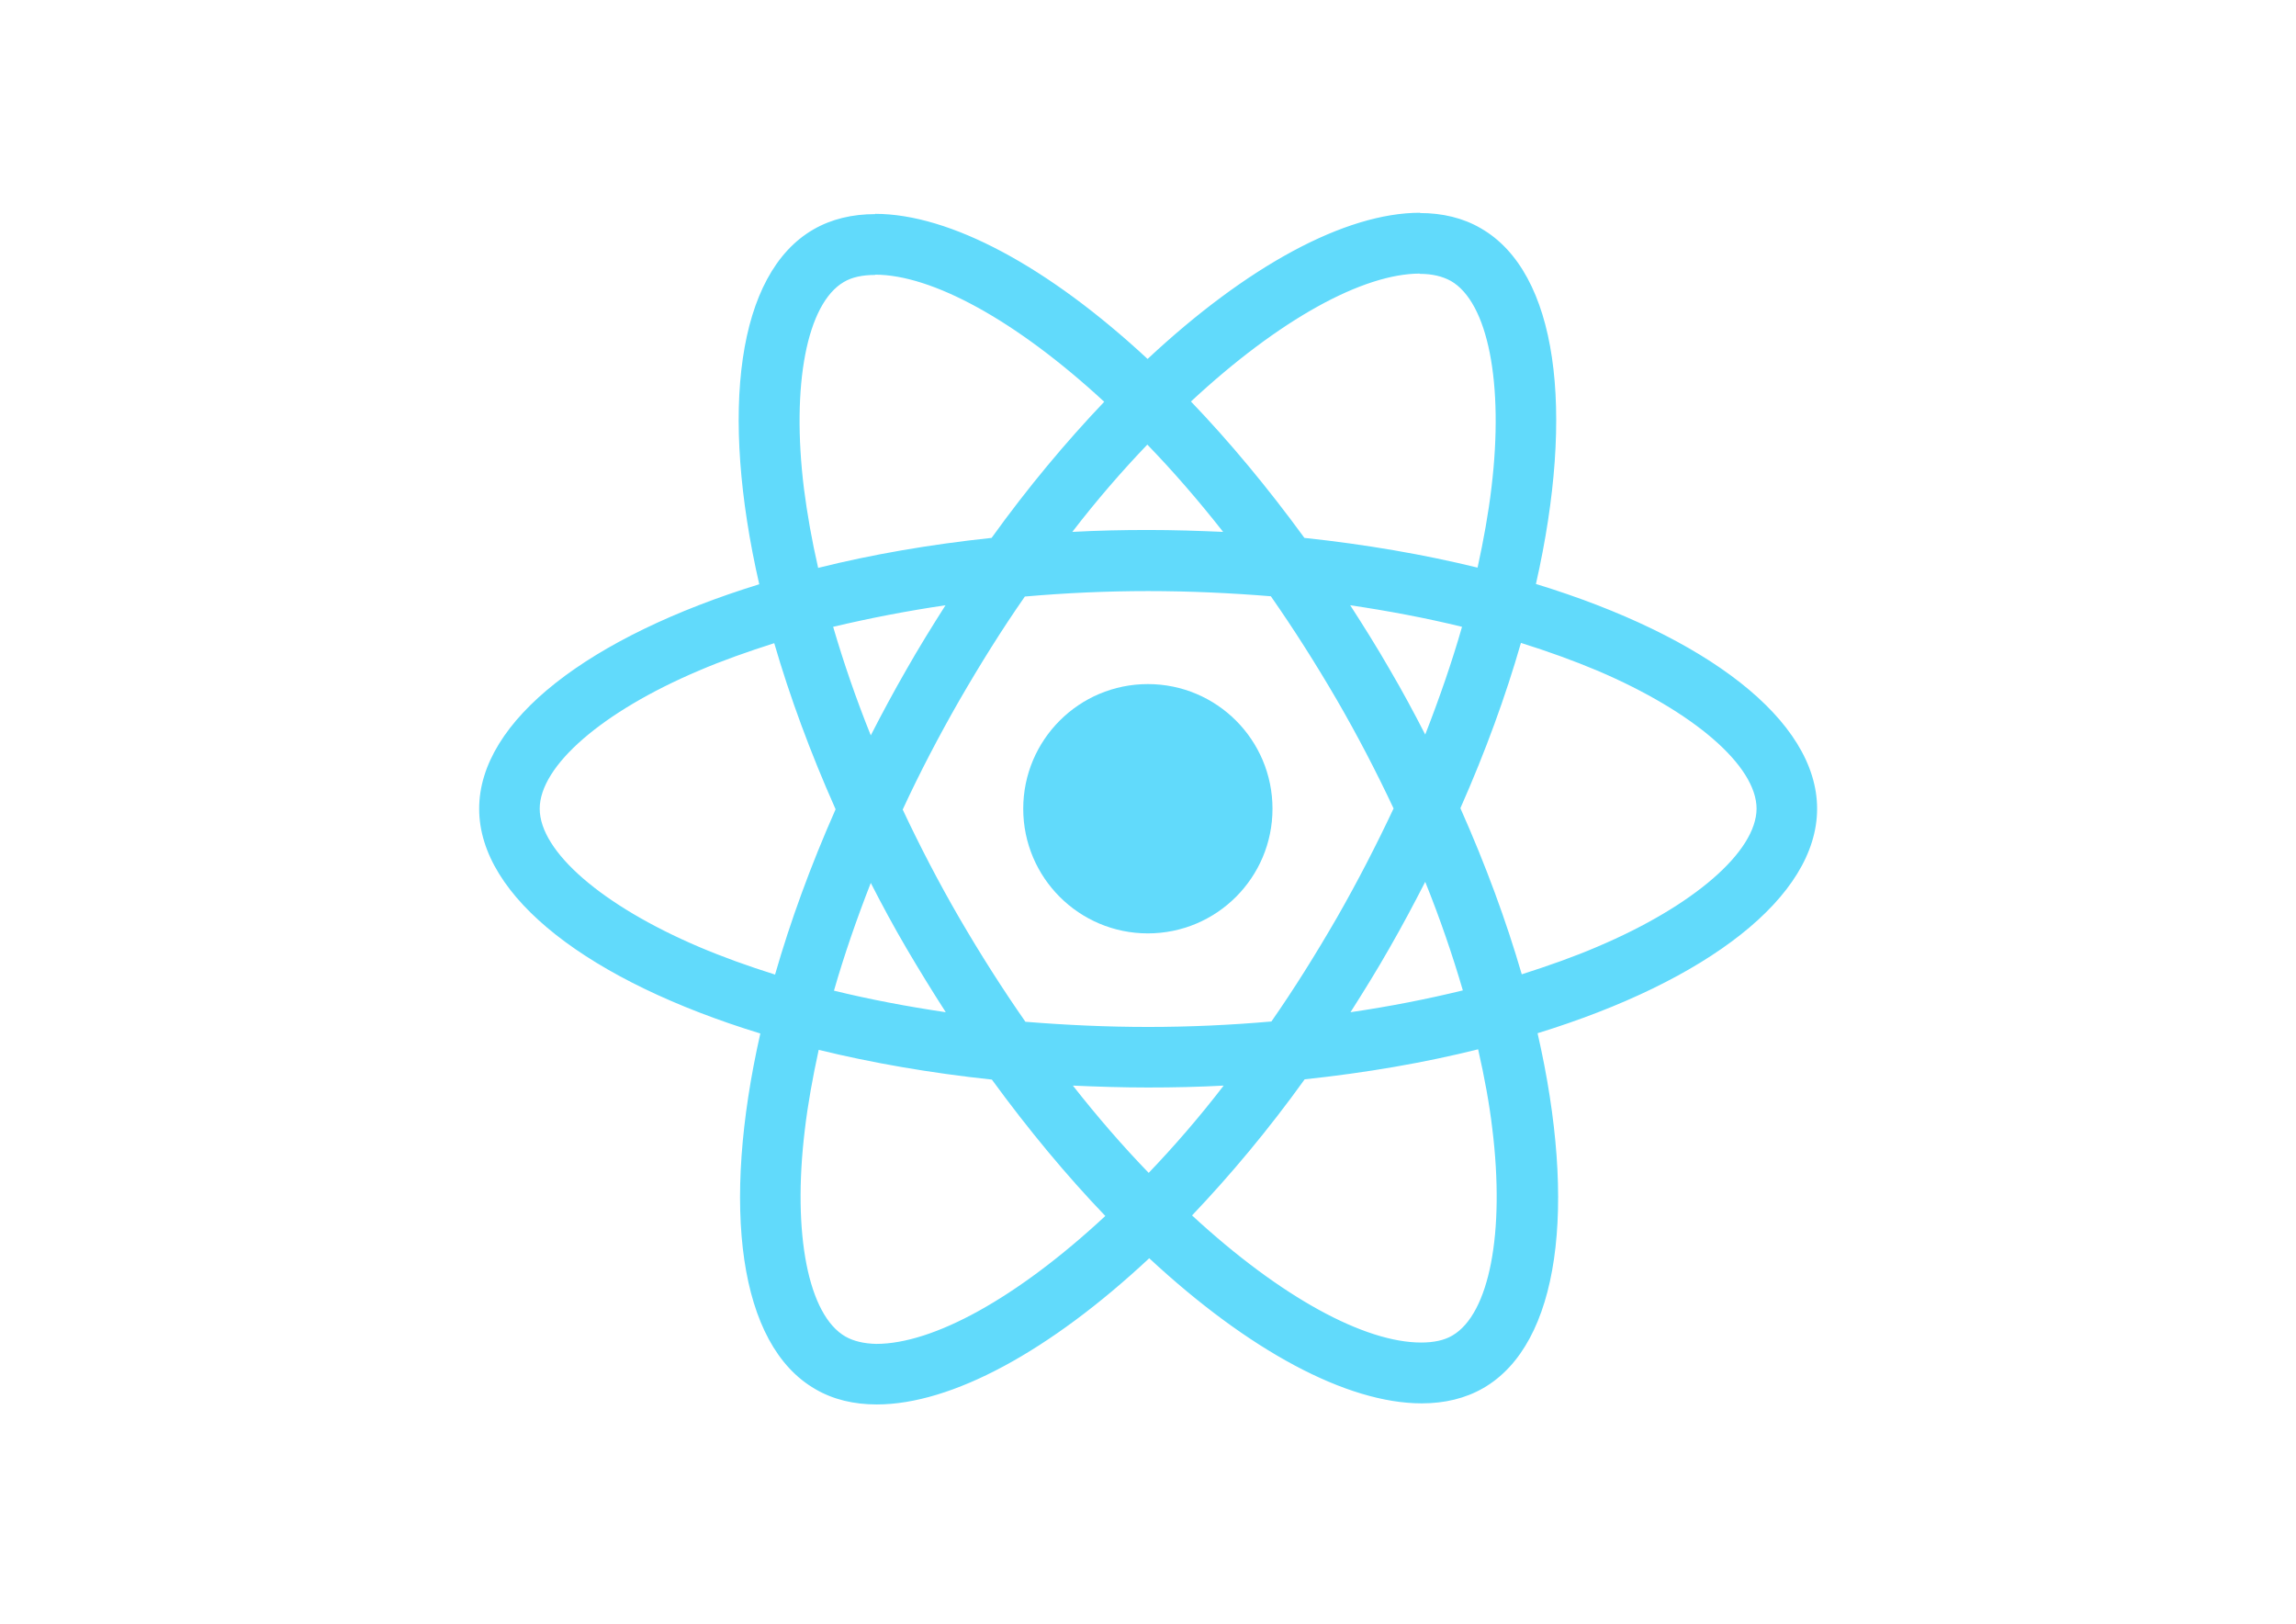
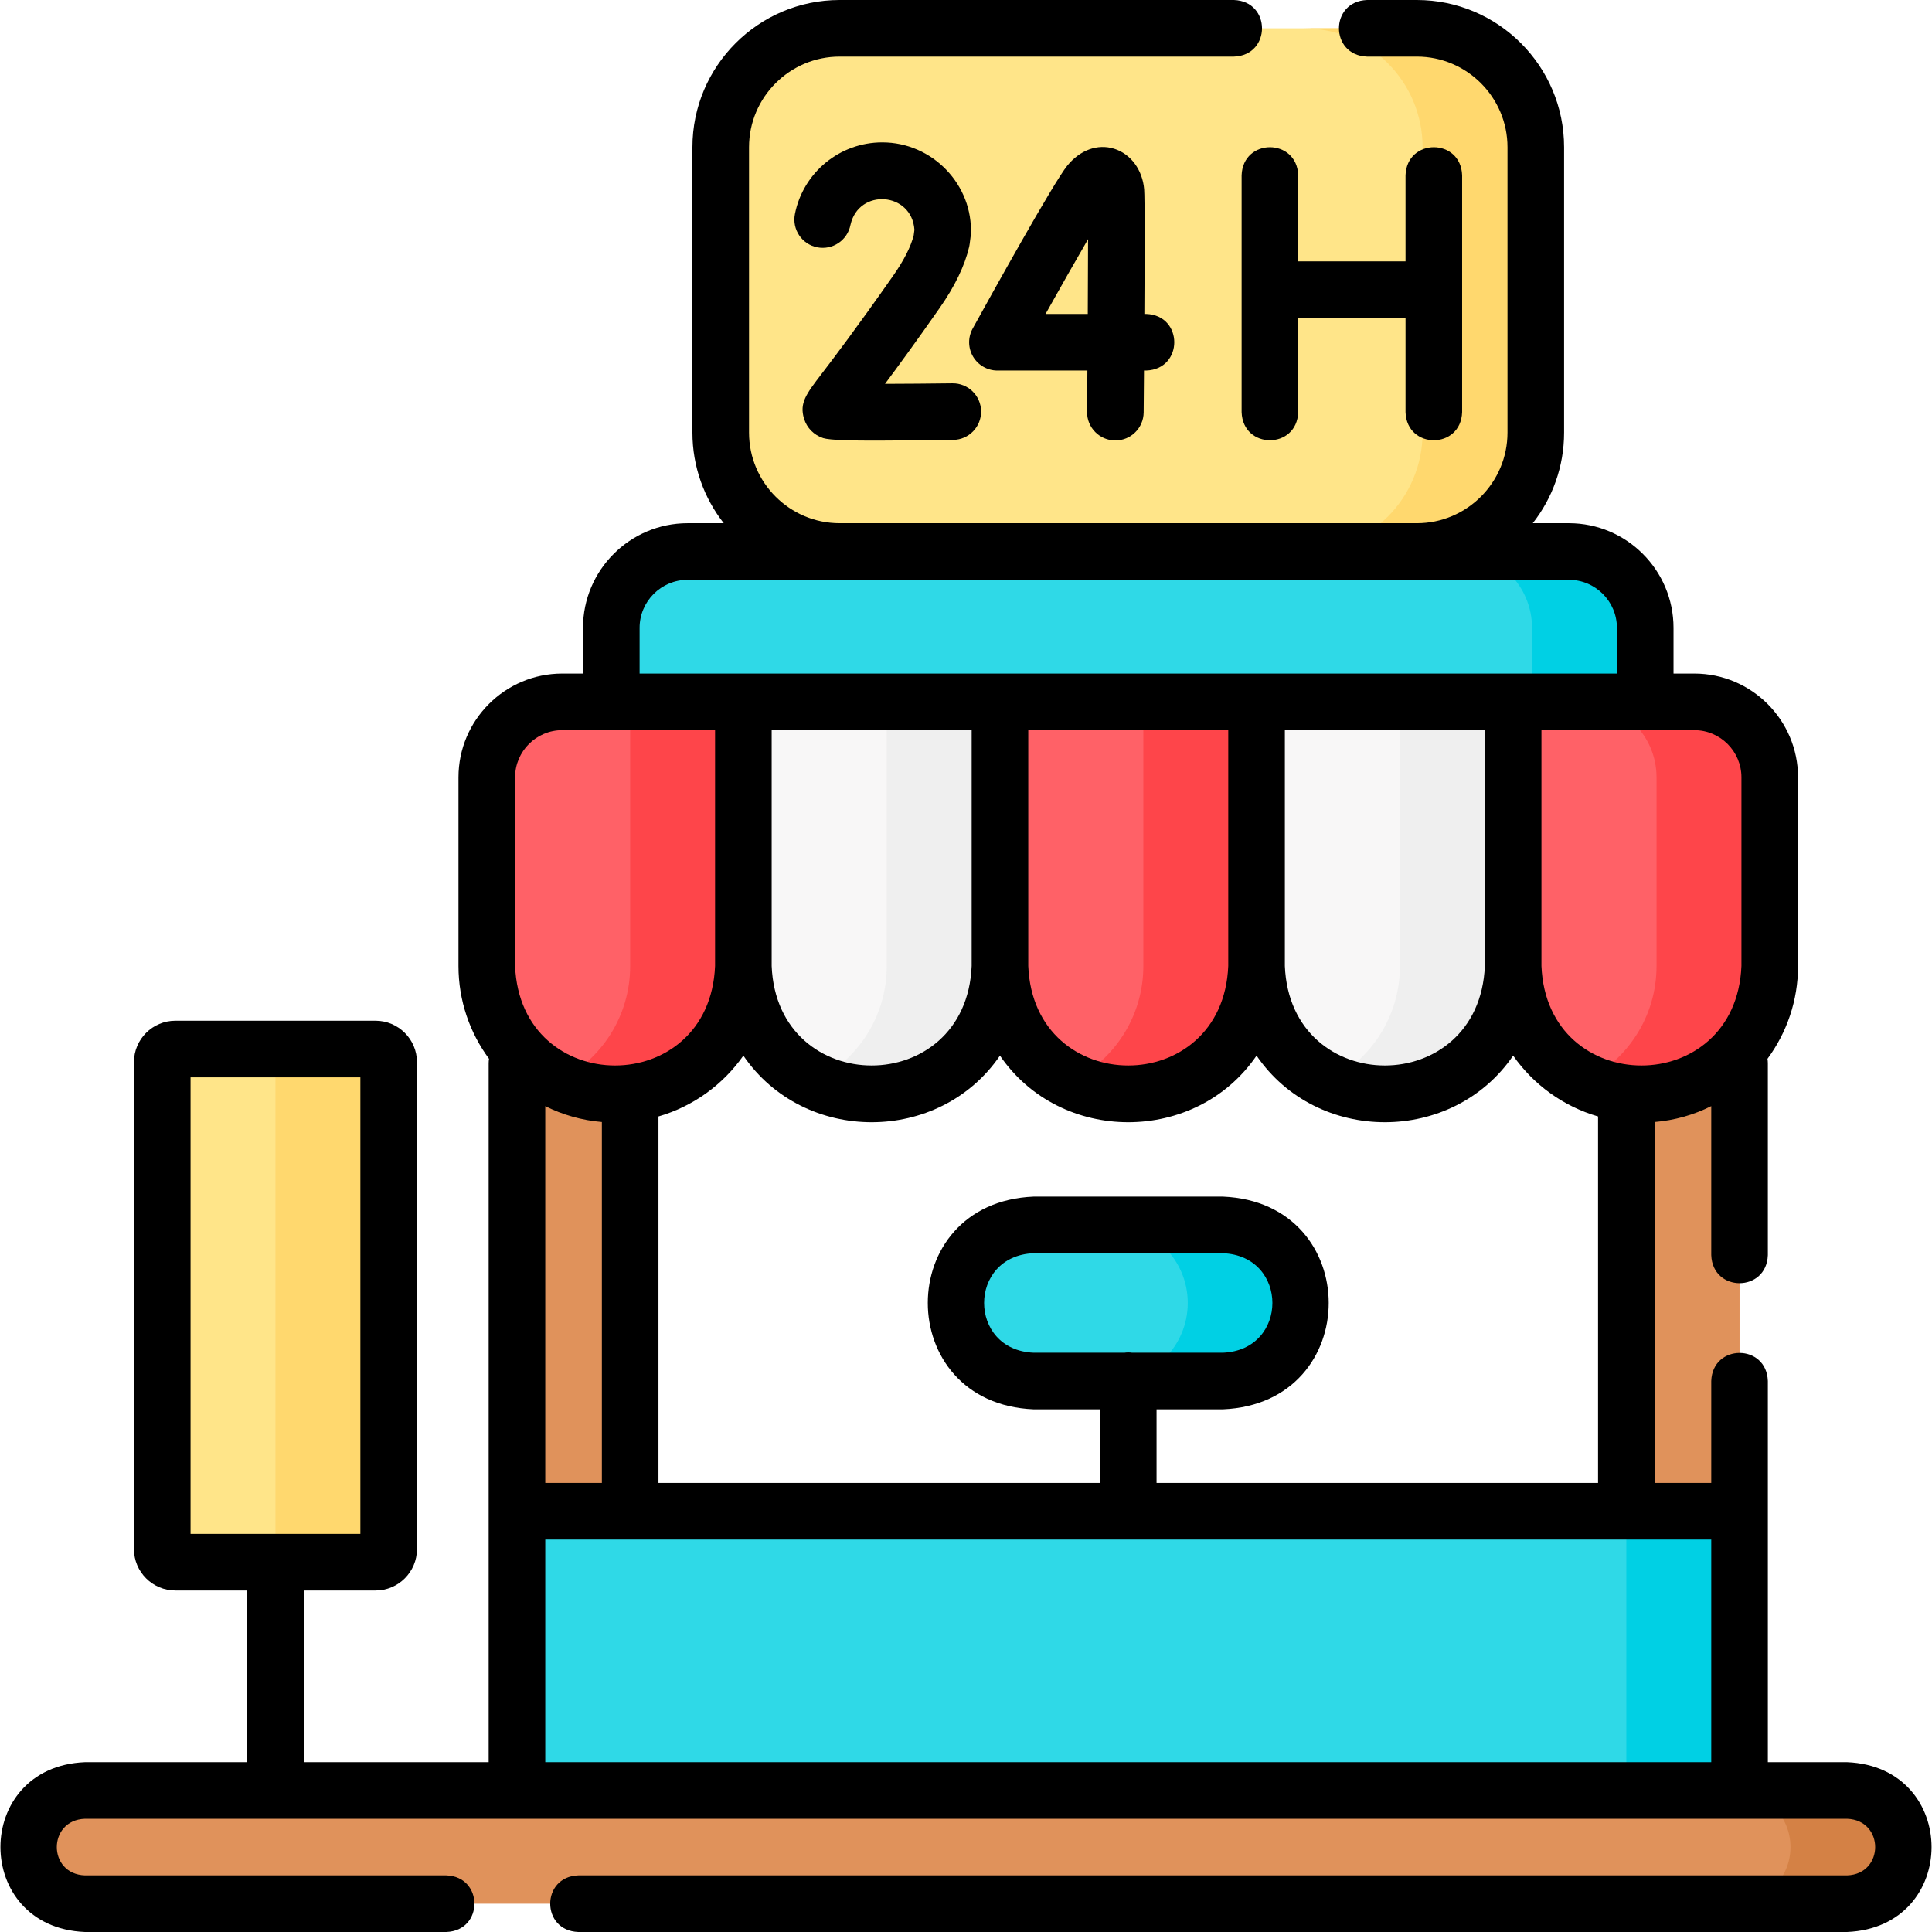
- <svg xmlns="http://www.w3.org/2000/svg" viewBox="0 0 841.9 595.3">
-   <g fill="#61DAFB">
-     <path d="M666.3 296.5c0-32.5-40.7-63.3-103.1-82.4 14.4-63.6 8-114.2-20.2-130.4-6.5-3.8-14.1-5.6-22.4-5.6v22.3c4.6 0 8.3.9 11.4 2.6 13.6 7.8 19.5 37.5 14.9 75.7-1.1 9.4-2.9 19.3-5.1 29.4-19.6-4.8-41-8.5-63.5-10.9-13.5-18.5-27.5-35.3-41.6-50 32.6-30.3 63.2-46.9 84-46.9V78c-27.5 0-63.5 19.6-99.9 53.6-36.4-33.8-72.4-53.2-99.9-53.2v22.3c20.7 0 51.4 16.5 84 46.6-14 14.7-28 31.4-41.3 49.9-22.6 2.4-44 6.1-63.6 11-2.3-10-4-19.7-5.2-29-4.7-38.2 1.1-67.9 14.6-75.8 3-1.8 6.9-2.6 11.5-2.6V78.5c-8.4 0-16 1.8-22.6 5.6-28.1 16.2-34.4 66.7-19.9 130.1-62.2 19.2-102.7 49.9-102.7 82.3 0 32.5 40.7 63.3 103.1 82.4-14.4 63.6-8 114.2 20.2 130.4 6.5 3.8 14.1 5.6 22.5 5.6 27.5 0 63.5-19.6 99.9-53.6 36.4 33.8 72.4 53.2 99.9 53.2 8.4 0 16-1.8 22.6-5.6 28.1-16.2 34.4-66.7 19.9-130.1 62-19.1 102.5-49.9 102.5-82.3zm-130.2-66.7c-3.7 12.9-8.3 26.2-13.5 39.5-4.1-8-8.4-16-13.1-24-4.6-8-9.5-15.8-14.4-23.4 14.2 2.1 27.9 4.7 41 7.9zm-45.8 106.5c-7.8 13.5-15.8 26.3-24.1 38.2-14.9 1.3-30 2-45.2 2-15.1 0-30.2-.7-45-1.9-8.3-11.9-16.4-24.6-24.2-38-7.6-13.1-14.5-26.4-20.8-39.8 6.2-13.4 13.2-26.8 20.7-39.9 7.8-13.5 15.8-26.3 24.1-38.2 14.9-1.3 30-2 45.2-2 15.1 0 30.2.7 45 1.9 8.3 11.9 16.4 24.6 24.2 38 7.6 13.1 14.5 26.4 20.8 39.8-6.3 13.4-13.2 26.8-20.7 39.9zm32.3-13c5.4 13.4 10 26.8 13.8 39.8-13.1 3.2-26.9 5.9-41.2 8 4.9-7.7 9.8-15.6 14.4-23.7 4.6-8 8.9-16.1 13-24.1zM421.2 430c-9.3-9.6-18.6-20.3-27.8-32 9 .4 18.2.7 27.5.7 9.4 0 18.7-.2 27.8-.7-9 11.7-18.3 22.4-27.5 32zm-74.4-58.9c-14.2-2.1-27.9-4.7-41-7.9 3.7-12.9 8.3-26.2 13.5-39.5 4.1 8 8.4 16 13.1 24 4.7 8 9.5 15.8 14.4 23.4zM420.7 163c9.3 9.6 18.6 20.3 27.8 32-9-.4-18.2-.7-27.5-.7-9.4 0-18.7.2-27.8.7 9-11.7 18.3-22.4 27.5-32zm-74 58.9c-4.9 7.7-9.8 15.6-14.4 23.7-4.6 8-8.9 16-13 24-5.4-13.4-10-26.8-13.8-39.8 13.1-3.1 26.9-5.8 41.2-7.9zm-90.5 125.2c-35.4-15.1-58.3-34.9-58.3-50.6 0-15.7 22.9-35.6 58.3-50.6 8.6-3.7 18-7 27.7-10.1 5.7 19.6 13.2 40 22.5 60.9-9.2 20.8-16.6 41.1-22.2 60.6-9.9-3.1-19.3-6.5-28-10.2zM310 490c-13.6-7.8-19.5-37.5-14.9-75.7 1.1-9.4 2.9-19.3 5.1-29.4 19.6 4.8 41 8.5 63.5 10.9 13.5 18.5 27.5 35.3 41.6 50-32.6 30.3-63.2 46.9-84 46.9-4.5-.1-8.3-1-11.3-2.7zm237.2-76.2c4.7 38.2-1.1 67.9-14.6 75.8-3 1.8-6.9 2.6-11.5 2.6-20.7 0-51.4-16.5-84-46.6 14-14.7 28-31.4 41.3-49.9 22.6-2.4 44-6.1 63.6-11 2.3 10.1 4.1 19.8 5.2 29.1zm38.5-66.7c-8.6 3.7-18 7-27.7 10.1-5.7-19.6-13.2-40-22.5-60.9 9.2-20.8 16.6-41.1 22.2-60.6 9.9 3.1 19.3 6.5 28.1 10.2 35.4 15.1 58.3 34.9 58.3 50.6-.1 15.7-23 35.6-58.4 50.6zM320.8 78.4z" />
-     <circle cx="420.9" cy="296.5" r="45.7" />
-     <path d="M520.5 78.1z" />
+ <svg xmlns="http://www.w3.org/2000/svg" id="Layer_1" enable-background="new 0 0 512 512" height="512" viewBox="0 0 512 512" width="512">
+   <g>
+     <path d="m489.5 504.5h-467c-8.284 0-15-6.716-15-15 0-8.284 6.716-15 15-15h467c8.284 0 15 6.716 15 15 0 8.284-6.716 15-15 15z" fill="#e0925b" />
+     <path d="m489.5 474.5h-30c8.284 0 15 6.716 15 15s-6.716 15-15 15h30c8.284 0 15-6.716 15-15s-6.716-15-15-15z" fill="#d48145" />
+     <path d="m324.084 365.986h-50.167c-11.424 0-20.685-9.261-20.685-20.685 0-11.424 9.261-20.685 20.685-20.685h50.167c11.424 0 20.685 9.261 20.685 20.685 0 11.424-9.261 20.685-20.685 20.685z" fill="#2fd9e7" />
+     <path d="m324.084 324.615h-30c11.424 0 20.685 9.261 20.685 20.685s-9.261 20.685-20.685 20.685h30c11.424 0 20.685-9.261 20.685-20.685s-9.261-20.685-20.685-20.685z" fill="#00d0e4" />
+     <path d="m436 210.154h-274v-43.769c0-11.173 9.058-20.231 20.231-20.231h233.538c11.173 0 20.231 9.058 20.231 20.231z" fill="#2fd9e7" />
+     <path d="m415.769 146.154h-30c11.173 0 20.231 9.058 20.231 20.231v43.769h30v-43.769c0-11.174-9.058-20.231-20.231-20.231z" fill="#00d0e4" />
+     <path d="m137 400.5h324v74h-324z" fill="#2fd9e7" />
+     <path d="m431 400.5h30v74h-30z" fill="#00d0e4" />
+     <path d="m137 272.5h30v128h-30z" fill="#e0925b" />
+     <path d="m431 272.5h30v128h-30z" fill="#e0925b" />
+     <path d="m99.526 414h-53.052c-1.919 0-3.474-1.556-3.474-3.474v-129.052c0-1.919 1.556-3.474 3.474-3.474h53.051c1.919 0 3.474 1.556 3.474 3.474v129.051c.001 1.919-1.555 3.475-3.473 3.475z" fill="#ffe589" />
+     <path d="m99.526 278h-30c1.919 0 3.474 1.555 3.474 3.474v129.051c0 1.919-1.556 3.474-3.474 3.474h30c1.919 0 3.474-1.556 3.474-3.474v-129.051c0-1.919-1.556-3.474-3.474-3.474z" fill="#ffd86e" />
+     <path d="m163 290c-18.778 0-34-15.222-34-34v-50c0-11.046 8.954-20 20-20h48v70c0 18.778-15.222 34-34 34z" fill="#ff6167" />
+     <path d="m167 186v70c0 13.393-7.746 24.972-19 30.514 4.525 2.229 9.615 3.486 15 3.486 18.778 0 34-15.222 34-34v-70z" fill="#fe454a" />
+     <path d="m231 290c-18.778 0-34-15.222-34-34v-70h68v70c0 18.778-15.222 34-34 34z" fill="#f8f7f7" />
+     <path d="m235 186v70c0 13.393-7.746 24.972-19 30.514 4.525 2.229 9.615 3.486 15 3.486 18.778 0 34-15.222 34-34v-70z" fill="#efefef" />
+     <path d="m299 290c-18.778 0-34-15.222-34-34v-70h68v70c0 18.778-15.222 34-34 34z" fill="#ff6167" />
+     <path d="m303 186v70c0 13.393-7.746 24.972-19 30.514 4.525 2.229 9.615 3.486 15 3.486 18.778 0 34-15.222 34-34v-70z" fill="#fe454a" />
+     <path d="m367 290c-18.778 0-34-15.222-34-34v-70h68v70c0 18.778-15.222 34-34 34z" fill="#f8f7f7" />
+     <path d="m371 186v70c0 13.393-7.746 24.972-19 30.514 4.525 2.229 9.615 3.486 15 3.486 18.778 0 34-15.222 34-34v-70z" fill="#efefef" />
+     <path d="m435 290c-18.778 0-34-15.222-34-34v-70h48c11.046 0 20 8.954 20 20v50c0 18.778-15.222 34-34 34z" fill="#ff6167" />
+     <path d="m449 186h-30c11.046 0 20 8.954 20 20v50c0 13.393-7.746 24.972-19 30.514 4.525 2.229 9.615 3.486 15 3.486 18.778 0 34-15.222 34-34v-50c0-11.046-8.954-20-20-20z" fill="#fe454a" />
+     <path d="m375.481 146.154h-152.962c-17.408 0-31.519-14.112-31.519-31.519v-75.616c0-17.407 14.112-31.519 31.519-31.519h152.962c17.407 0 31.519 14.112 31.519 31.519v75.615c0 17.408-14.112 31.52-31.519 31.52z" fill="#ffe589" />
+     <path d="m375.481 7.5h-30c17.407 0 31.519 14.112 31.519 31.519v75.615c0 17.408-14.112 31.519-31.519 31.519h30c17.408 0 31.519-14.112 31.519-31.519v-75.615c0-17.407-14.112-31.519-31.519-31.519z" fill="#ffd86e" />
+     <g>
+       <path d="m489.5 467h-21v-101.014c-.344-9.931-14.659-9.923-15 0v27.014h-15v-95.658c5.351-.449 10.415-1.915 15-4.209v39.482c.344 9.931 14.659 9.923 15 0v-50.872c0-.393-.039-.775-.097-1.151 5.084-6.888 8.097-15.394 8.097-24.593v-50c0-15.164-12.336-27.5-27.5-27.5h-5.5v-12.115c0-15.291-12.44-27.731-27.731-27.731h-9.572c5.194-6.628 8.303-14.965 8.303-24.019v-75.615c0-21.515-17.504-39.019-39.019-39.019h-13.199c-9.931.344-9.923 14.659 0 15h13.199c13.244 0 24.019 10.775 24.019 24.019v75.616c0 13.244-10.775 24.019-24.019 24.019h-152.962c-13.244 0-24.019-10.775-24.019-24.019v-75.616c0-13.244 10.775-24.019 24.019-24.019h104.481c9.931-.344 9.923-14.659 0-15h-104.481c-21.515 0-39.019 17.504-39.019 39.019v75.616c0 9.054 3.109 17.391 8.303 24.019h-9.572c-15.291 0-27.731 12.44-27.731 27.731v12.115h-5.5c-15.164 0-27.5 12.336-27.5 27.5v50c0 9.199 3.013 17.705 8.097 24.593-.058.376-.097.759-.097 1.151v185.256h-49v-45.5h19.026c6.051 0 10.974-4.923 10.974-10.974v-129.052c0-6.051-4.923-10.974-10.974-10.974h-53.052c-6.051 0-10.974 4.923-10.974 10.974v129.052c0 6.051 4.923 10.974 10.974 10.974h19.026v45.5h-43c-29.857 1.239-29.834 43.772 0 45h95.782c9.931-.344 9.923-14.659 0-15h-95.782c-9.929-.353-9.922-14.65 0-15h467c9.929.353 9.922 14.65 0 15h-336.244c-9.931.344-9.923 14.659 0 15h336.244c29.857-1.239 29.834-43.772 0-45zm-439-181.5h45v121h-45zm256 107.5v-19.514h17.583c37.401-1.553 37.372-54.832 0-56.371h-50.167c-37.401 1.553-37.373 54.832 0 56.371h17.584v19.514h-117v-97.133c9.217-2.663 17.121-8.438 22.5-16.114 16.088 23.534 51.922 23.523 68 0 16.088 23.534 51.922 23.523 68 0 16.088 23.534 51.922 23.523 68 0 5.379 7.676 13.283 13.45 22.5 16.114v97.133zm-6.475-34.514c-.668-.101-1.382-.101-2.05 0h-24.058c-17.497-.726-17.483-25.651 0-26.371h50.167c17.496.726 17.483 25.651 0 26.371zm-155.525-65.353c4.585 2.293 9.649 3.759 15 4.209v95.658h-15zm60-99.633h53v62.5c-1.46 35.165-51.554 35.137-53 0zm68 0h53v62.5c-1.46 35.165-51.554 35.137-53 0zm68 0h53v62.5c-1.46 35.165-51.554 35.137-53 0zm121 12.5v50c-1.46 35.165-51.554 35.137-53 0v-62.5h40.5c6.893 0 12.5 5.607 12.5 12.5zm-292-39.615c0-7.02 5.711-12.731 12.731-12.731h233.538c7.02 0 12.731 5.711 12.731 12.731v12.115h-259zm-33 39.615c0-6.893 5.607-12.5 12.5-12.5h40.5v62.5c-1.46 35.165-51.554 35.137-53 0zm8 261v-59h309v59z" />
+       <path d="m329.042 46.459v62.769c.344 9.931 14.659 9.923 15 0v-24.96h28.437v24.96c.344 9.931 14.659 9.923 15 0v-62.769c-.344-9.931-14.659-9.923-15 0v22.808h-28.437v-22.808c-.344-9.931-14.659-9.923-15 0z" />
+       <path d="m295.52 116.727h.066c4.111 0 7.463-3.315 7.498-7.436.018-2.094.052-6.102.089-11.09h.577c9.931-.344 9.923-14.659 0-15h-.478c.086-14.942.128-30.789-.057-33.016-.432-5.179-3.558-9.407-7.963-10.771-4.378-1.355-9.021.326-12.419 4.495-3.592 4.407-20.095 34.157-25.067 43.169-1.282 2.324-1.241 5.151.108 7.436s3.805 3.687 6.458 3.687h23.838c-.029 3.877-.059 7.596-.087 10.961-.035 4.143 3.294 7.529 7.437 7.565zm-18.439-33.525c4.113-7.351 8.113-14.395 11.268-19.818-.007 5.589-.037 12.576-.078 19.818z" />
+       <path d="m236.714 73.046c-9.938 14.199-15.868 21.964-19.054 26.135-4.015 5.257-5.847 7.656-4.576 11.79.749 2.437 2.593 4.307 5.059 5.129 3.571 1.13 23.714.497 34.453.483 4.142-.052 7.457-3.452 7.405-7.594-.049-4.144-3.463-7.461-7.594-7.405-6.048.076-12.455.127-17.866.141 3.452-4.627 8.171-11.089 14.461-20.077 4.039-5.771 6.675-11.232 7.835-16.232.057-.246.102-.495.133-.745l.31-2.428c.697-13.296-10.229-24.548-23.501-24.511-11.233 0-20.957 7.992-23.119 19.002-.798 4.064 1.849 8.007 5.914 8.805 4.063.797 8.006-1.849 8.805-5.914 2.171-9.839 16.271-8.768 16.953 1.264l-.188 1.47c-.774 3.051-2.6 6.644-5.43 10.687z" />
+     </g>
  </g>
</svg>
